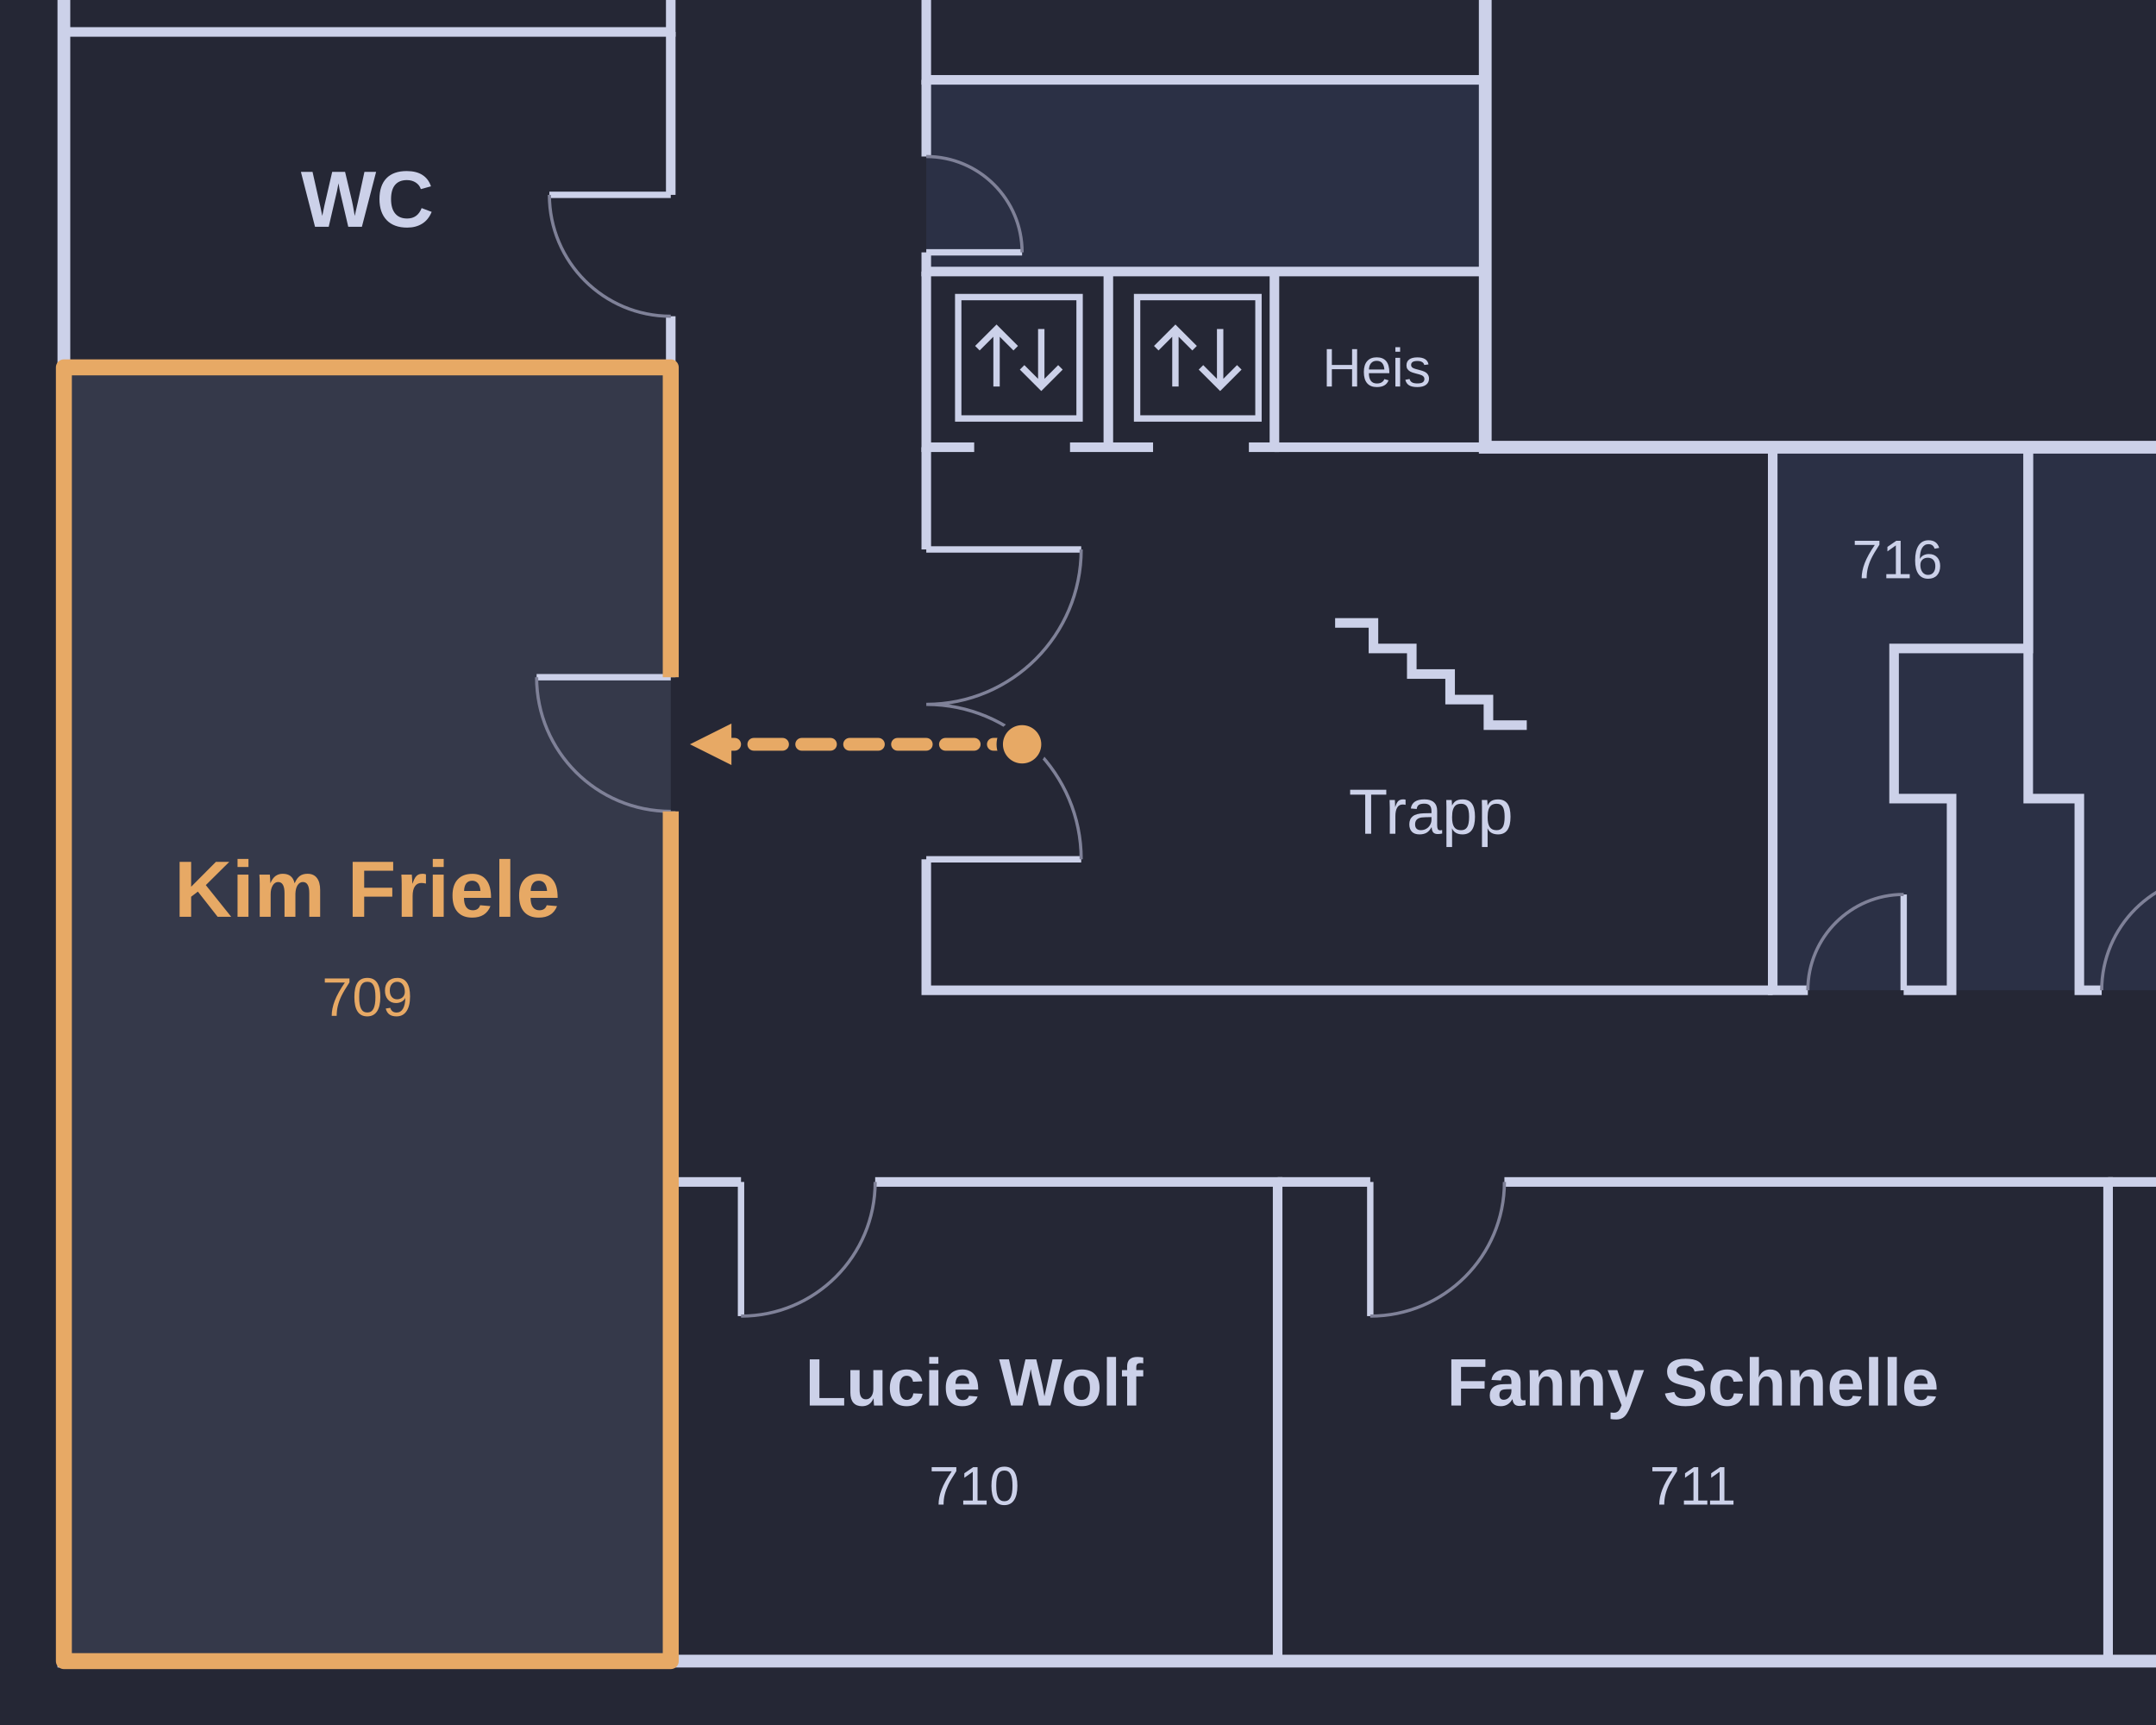
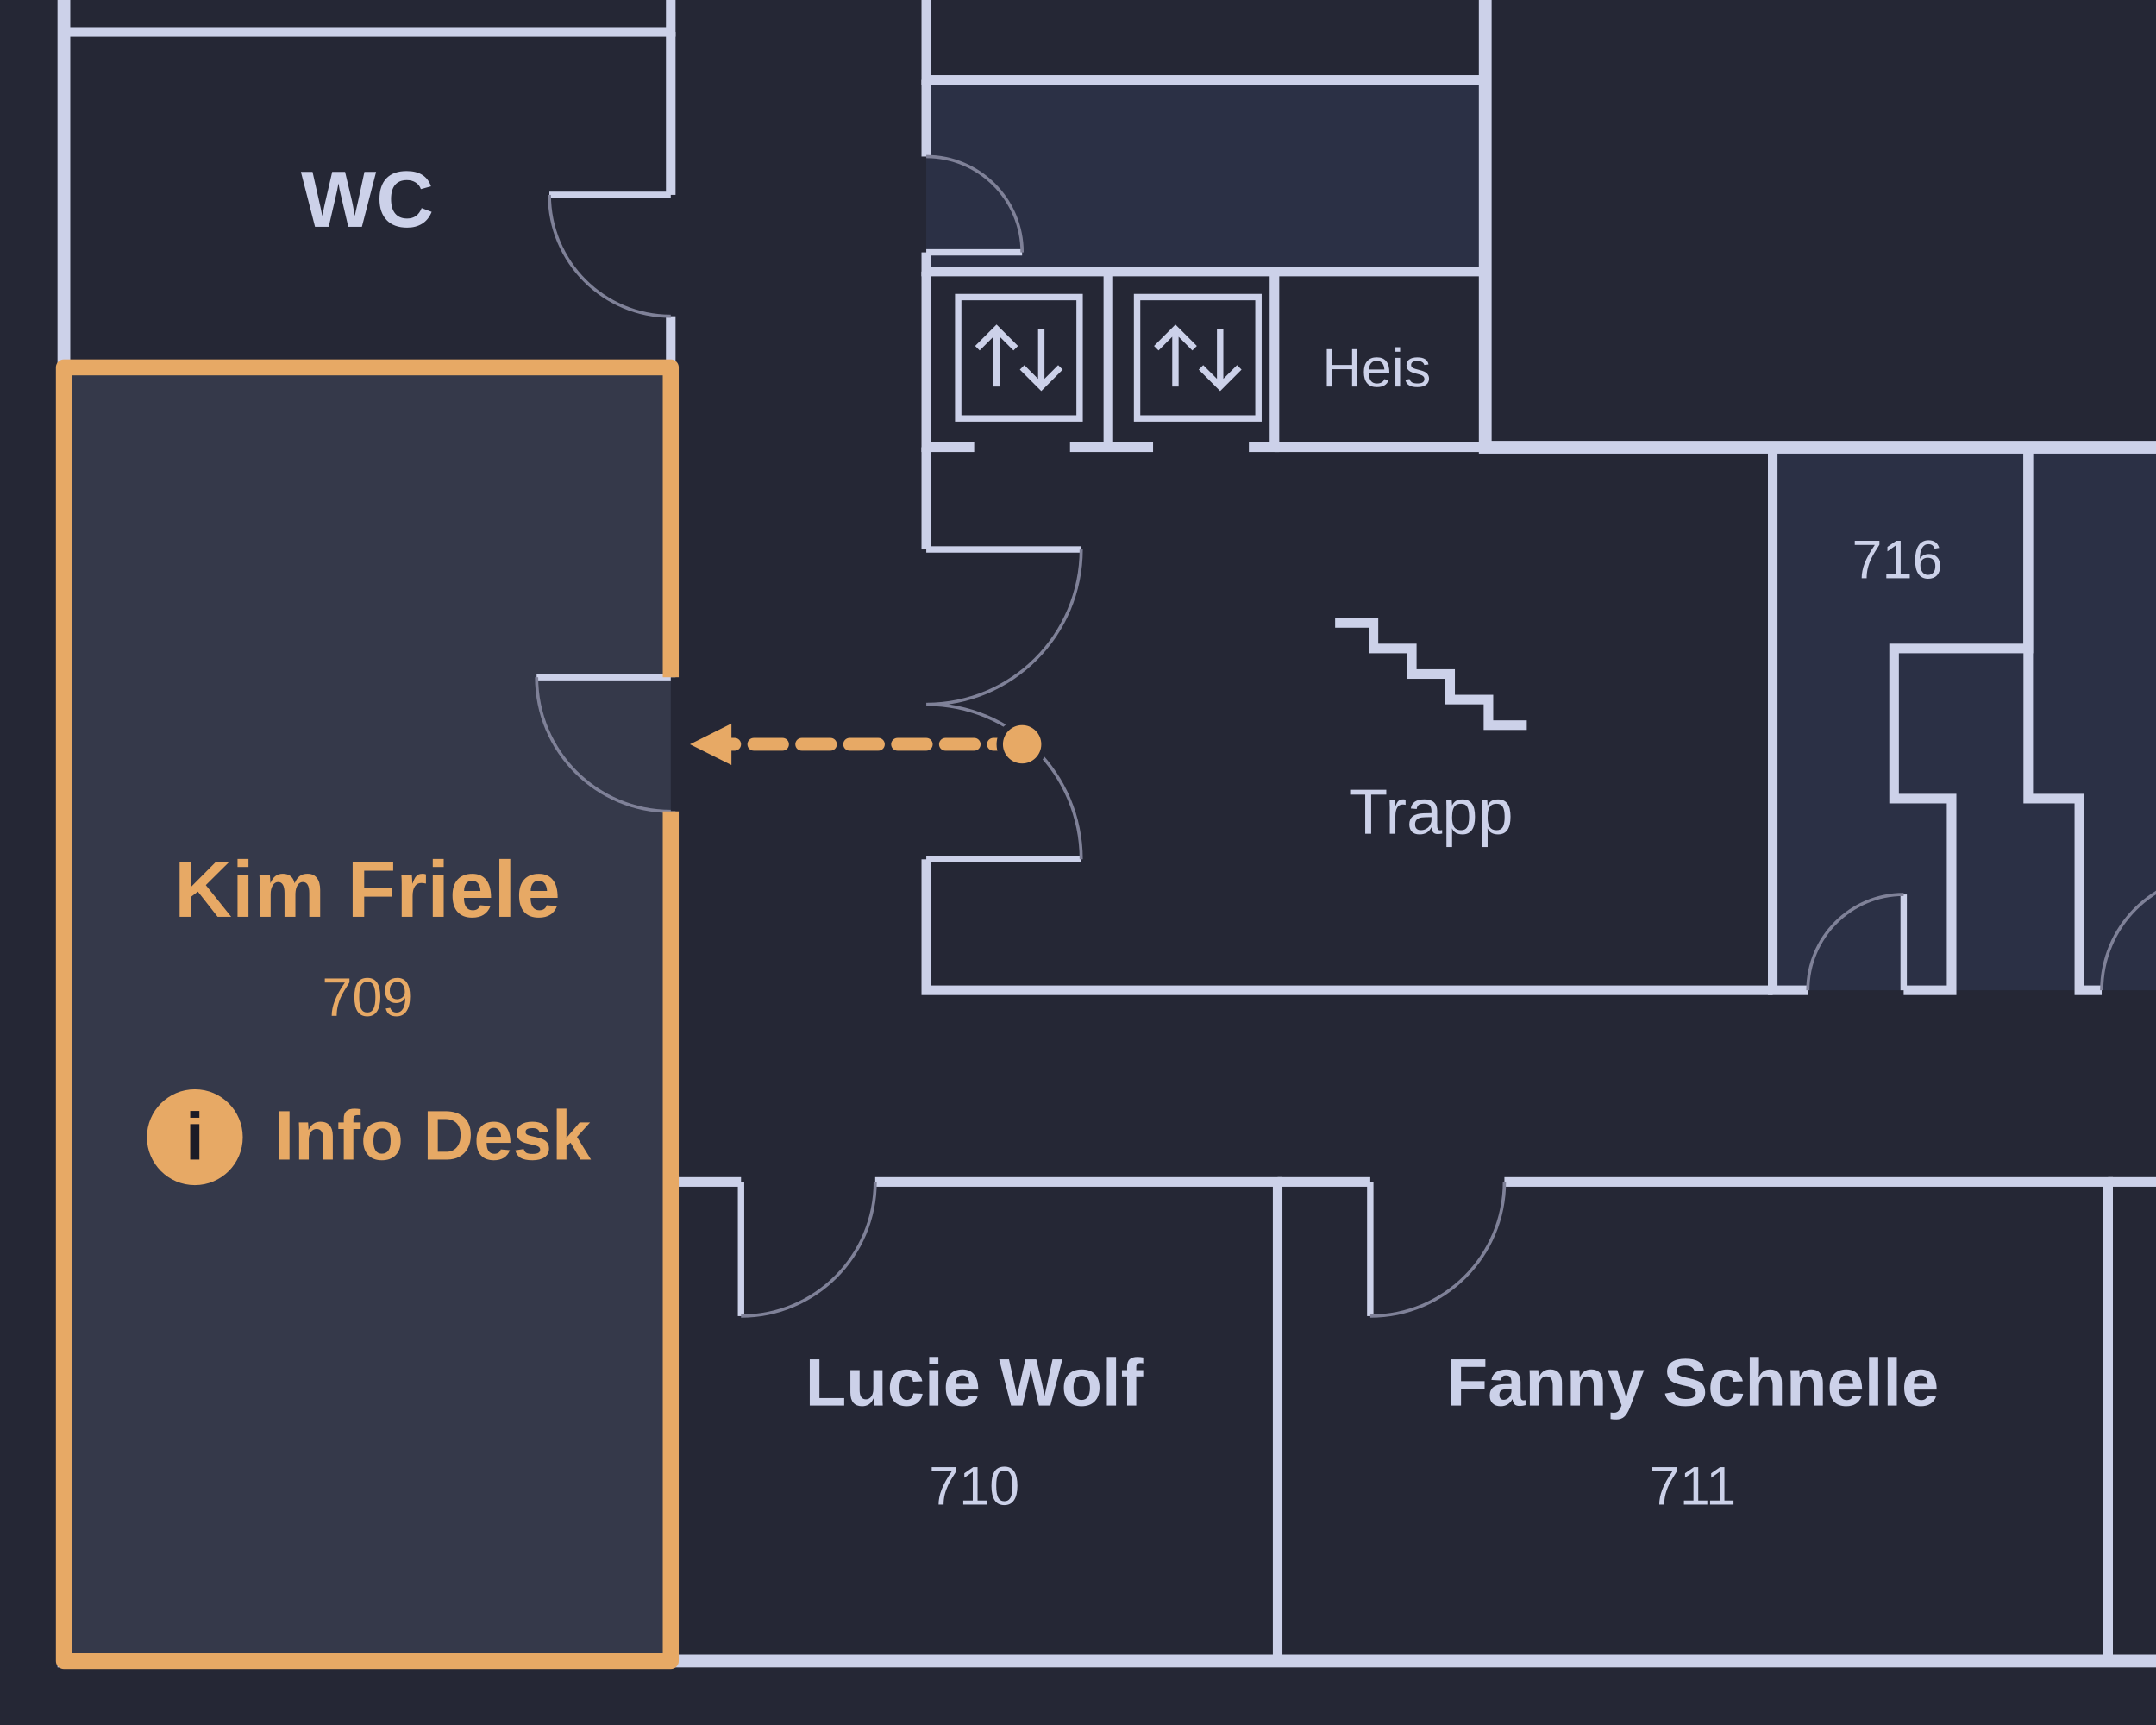
<svg xmlns="http://www.w3.org/2000/svg" xmlns:xlink="http://www.w3.org/1999/xlink" width="675" height="540" viewBox="0 110 675 540" role="img" aria-labelledby="room-709-map-title room-709-map-description" lang="nb">
  <defs>
    <g id="room-709-stair-symbol" fill="none" stroke="#ccd1e9" stroke-width="3">
      <path d="M 0,0 H 12 V 8 H 24 V 16 H 36 V 24 H 48 V 32 H 60" />
    </g>
    <g id="room-709-lift-symbol" fill="none" stroke="#ccd1e9" stroke-width="2">
      <rect width="38" height="38" />
      <path d="M 12,28 V 10 M 6,16 L 12,10 L 18,16                M 26,10 V 28 M 20,22 L 26,28 L 32,22" />
    </g>
    <clipPath id="room-709-map-crop">
      <rect x="0" y="110" width="675" height="540" />
    </clipPath>
    <marker id="room-709-route-arrow" markerUnits="userSpaceOnUse" markerWidth="13" markerHeight="13" viewBox="0 0 13 13" refX="12" refY="6.5" orient="auto">
      <path d="M 0,0 L 13,6.5 L 0,13 Z" fill="#e7a965" />
    </marker>
  </defs>
  <rect x="0" y="110" width="675" height="540" fill="#252735" />
  <g clip-path="url(#room-709-map-crop)">
    <g font-family="Arial, Helvetica, sans-serif" fill="#ccd1e9" transform="translate(-30 -340)">
      <g id="room-709-service-room-fills" fill="#2B3045">
        <rect x="585" y="590" width="160" height="170" />
        <rect x="320" y="475" width="175" height="60" />
      </g>
      <g id="room-709-emergency-stairwell-fills" fill="#35394a">
        <rect x="320" y="110" width="175" height="80" />
        <rect x="1000" y="590" width="150" height="170" />
      </g>
      <rect id="room-709-destination-fill" x="50" y="565" width="190" height="405" fill="#35394a" />
      <path id="room-709-outer-walls" d="M 50,110 H 495 V 590 H 1150 V 970 H 50 Z" fill="none" stroke="#ccd1e9" stroke-width="4" />
      <g fill="none" stroke="#ccd1e9" stroke-width="3">
        <g id="room-709-room-707" data-room-number="707">
          <path d="M 240,110 V 268 M 240,310 V 460 H 50" />
        </g>
        <g id="room-709-room-706" data-room-number="706">
          <path d="M 495,190 H 320 V 268 M 320,310 V 345 H 495" />
        </g>
        <g id="room-709-room-705" data-room-number="705">
          <path d="M 320,345 V 388 M 320,430 V 475 H 495" />
        </g>
        <g id="room-709-room-710" data-room-number="710">
          <path d="M 240,970 V 820 H 262 M 304,820 H 430 V 970" />
        </g>
        <g id="room-709-room-711" data-room-number="711">
          <path d="M 430,820 H 459 M 501,820 H 690 V 970" />
        </g>
        <g id="room-709-room-712" data-room-number="712">
          <path d="M 690,820 H 810 M 852,820 H 950 V 970" />
        </g>
        <g id="room-709-room-713" data-room-number="713">
          <path d="M 950,820 H 978 M 1020,820 H 1150" />
        </g>
        <g id="room-709-room-714" data-room-number="714">
          <path d="M 745,590 V 760 H 793 M 835,760 H 1000 V 590" />
        </g>
        <g id="room-709-room-716" data-room-number="716">
          <path d="M 585,590 V 760 H 596 M 626,760 H 641 V 700                  H 623 V 653 H 665 V 590" />
        </g>
        <g id="room-709-room-709" data-room-number="709">
          <path d="M 240,565 V 662 M 240,704 V 820" />
        </g>
        <g id="room-709-wc-area">
          <path d="M 240,460 V 511 M 240,549 V 565 H 50" />
        </g>
        <g id="room-709-unlabelled-areas">
          <path d="M 320,475 V 499 M 320,529 V 535 H 495" />
          <path d="M 665,590 V 700 H 681 V 760 H 688 M 724,760 H 745" />
        </g>
        <g id="room-709-main-stairwell">
          <path d="M 429,590 H 585 M 320,590 V 622                  M 320,719 V 760 H 585" />
        </g>
        <g id="room-709-lift-area">
          <path d="M 320,535 V 590 H 335 M 365,590 H 391                  M 421,590 H 429 V 535 M 377,535 V 590" />
        </g>
        <g id="room-709-upper-stairwell">
          <path d="M 320,110 V 145 M 320,179 V 190" />
        </g>
        <g id="room-709-right-stairwell">
          <path d="M 1000,760 H 1079 M 1121,760 H 1150" />
        </g>
      </g>
      <g id="room-709-doors" fill="none">
        <g id="room-709-door-707" transform="translate(240 268) rotate(90)">
          <path d="M 0,0 V 42" stroke="#ccd1e9" stroke-width="2" />
          <path d="M 0,42 A 42,42 0 0 0 42,0" stroke="#7f8198" stroke-width="1" />
        </g>
        <g id="room-709-door-706" transform="translate(320 310) rotate(-90)">
          <path d="M 0,0 V 42" stroke="#ccd1e9" stroke-width="2" />
          <path d="M 0,42 A 42,42 0 0 0 42,0" stroke="#7f8198" stroke-width="1" />
        </g>
        <g id="room-709-door-705" transform="translate(320 430) rotate(-90)">
          <path d="M 0,0 V 42" stroke="#ccd1e9" stroke-width="2" />
          <path d="M 0,42 A 42,42 0 0 0 42,0" stroke="#7f8198" stroke-width="1" />
        </g>
        <g id="room-709-door-709-upper" transform="translate(240 662) rotate(90)">
          <path d="M 0,0 V 42" stroke="#ccd1e9" stroke-width="2" />
          <path d="M 0,42 A 42,42 0 0 0 42,0" stroke="#7f8198" stroke-width="1" />
        </g>
        <g id="room-709-door-wc" transform="translate(240 511) rotate(90)">
          <path d="M 0,0 V 38" stroke="#ccd1e9" stroke-width="2" />
          <path d="M 0,38 A 38,38 0 0 0 38,0" stroke="#7f8198" stroke-width="1" />
        </g>
        <g id="room-709-door-710" transform="translate(262 820) rotate(0)">
          <path d="M 0,0 V 42" stroke="#ccd1e9" stroke-width="2" />
          <path d="M 0,42 A 42,42 0 0 0 42,0" stroke="#7f8198" stroke-width="1" />
        </g>
        <g id="room-709-door-711" transform="translate(459 820) rotate(0)">
          <path d="M 0,0 V 42" stroke="#ccd1e9" stroke-width="2" />
          <path d="M 0,42 A 42,42 0 0 0 42,0" stroke="#7f8198" stroke-width="1" />
        </g>
        <g id="room-709-door-712" transform="translate(810 820) rotate(0)">
          <path d="M 0,0 V 42" stroke="#ccd1e9" stroke-width="2" />
          <path d="M 0,42 A 42,42 0 0 0 42,0" stroke="#7f8198" stroke-width="1" />
        </g>
        <g id="room-709-door-713" transform="translate(978 820) rotate(0)">
          <path d="M 0,0 V 42" stroke="#ccd1e9" stroke-width="2" />
          <path d="M 0,42 A 42,42 0 0 0 42,0" stroke="#7f8198" stroke-width="1" />
        </g>
        <g id="room-709-door-714-left" transform="translate(835 760) rotate(180)">
          <path d="M 0,0 V 42" stroke="#ccd1e9" stroke-width="2" />
          <path d="M 0,42 A 42,42 0 0 0 42,0" stroke="#7f8198" stroke-width="1" />
        </g>
        <g id="room-709-door-716" transform="translate(626 760) rotate(180)">
          <path d="M 0,0 V 30" stroke="#ccd1e9" stroke-width="2" />
          <path d="M 0,30 A 30,30 0 0 0 30,0" stroke="#7f8198" stroke-width="1" />
        </g>
        <g id="room-709-door-service-by-714" transform="translate(724 760) rotate(180)">
          <path d="M 0,0 V 36" stroke="#ccd1e9" stroke-width="2" />
          <path d="M 0,36 A 36,36 0 0 0 36,0" stroke="#7f8198" stroke-width="1" />
        </g>
        <g id="room-709-door-service-by-705" transform="translate(320 529) rotate(-90)">
          <path d="M 0,0 V 30" stroke="#ccd1e9" stroke-width="2" />
          <path d="M 0,30 A 30,30 0 0 0 30,0" stroke="#7f8198" stroke-width="1" />
        </g>
        <g id="room-709-door-upper-emergency" transform="translate(320 179) rotate(-90)">
          <path d="M 0,0 V 34" stroke="#ccd1e9" stroke-width="2" />
          <path d="M 0,34 A 34,34 0 0 0 34,0" stroke="#7f8198" stroke-width="1" />
        </g>
        <g id="room-709-door-right-emergency" transform="translate(1121 760) rotate(180)">
          <path d="M 0,0 V 42" stroke="#ccd1e9" stroke-width="2" />
          <path d="M 0,42 A 42,42 0 0 0 42,0" stroke="#7f8198" stroke-width="1" />
        </g>
        <g id="room-709-main-stairwell-double-door">
          <path d="M 320,622 H 368.5 M 320,719 H 368.5" stroke="#ccd1e9" stroke-width="2" />
          <path d="M 368.5,622 A 48.5,48.5 0 0 1 320,670.5 M 368.5,719 A 48.5,48.5 0 0 0 320,670.5" stroke="#7f8198" stroke-width="1" />
        </g>
      </g>
      <path id="room-709-destination-outline" d="M 240,662 V 565 H 50 V 970 H 240 V 704" fill="none" stroke="#e7a965" stroke-width="5" stroke-linejoin="round" />
      <g id="room-709-room-labels" font-size="21" text-anchor="middle" fill="#ccd1e9">
        <g id="room-709-label-707">
          <text x="145" y="266" font-weight="bold">
            <tspan x="145" dy="0">Torborg</tspan>
            <tspan x="145" dy="27">Nedraas</tspan>
          </text>
          <text x="145" y="324" font-size="17">707</text>
        </g>
        <g id="room-709-label-706">
          <text x="408" y="247" font-weight="bold">
            <tspan x="408" dy="0">Marie</tspan>
            <tspan x="408" dy="27">Monsen</tspan>
          </text>
          <text x="408" y="305" font-size="17">706</text>
        </g>
        <g id="room-709-label-705">
          <text x="408" y="385" font-weight="bold">
            <tspan x="408" dy="0">Amalie</tspan>
            <tspan x="408" dy="27">Hansen</tspan>
          </text>
          <text x="408" y="443" font-size="17">705</text>
        </g>
        <g id="room-709-label-709" fill="#e7a965" font-size="25">
          <text x="145" y="737" font-weight="bold">
            <tspan x="145" dy="0">Kim Friele</tspan>
          </text>
          <text x="145" y="768" font-size="17">709</text>
        </g>
+         <g id="room-709-info-desk" font-size="22" font-weight="bold">
+           <circle cx="91" cy="806" r="15" fill="#e7a965" />
+           <text x="91" y="813" fill="#1a1b26" text-anchor="middle" font-size="21">i</text>
+           <text x="116" y="813" fill="#e7a965" text-anchor="start">Info Desk</text>
+         </g>
        <g id="room-709-label-710">
          <text x="335" y="890" font-weight="bold">
            <tspan x="335" dy="0">Lucie Wolf</tspan>
          </text>
          <text x="335" y="921" font-size="17">710</text>
        </g>
        <g id="room-709-label-711">
          <text x="560" y="890" font-weight="bold">
            <tspan x="560" dy="0">Fanny Schnelle</tspan>
          </text>
          <text x="560" y="921" font-size="17">711</text>
        </g>
        <g id="room-709-label-712">
          <text x="820" y="890" font-weight="bold">
            <tspan x="820" dy="0">Amalie Skram</tspan>
          </text>
          <text x="820" y="921" font-size="17">712</text>
        </g>
        <g id="room-709-label-713">
          <text x="1050" y="890" font-weight="bold">
            <tspan x="1050" dy="0">Anne Gullestad</tspan>
          </text>
          <text x="1050" y="921" font-size="17">713</text>
        </g>
        <g id="room-709-label-714">
          <text x="873" y="671" font-weight="bold">
            <tspan x="873" dy="0">Valborg Platou</tspan>
          </text>
          <text x="873" y="702" font-size="17">714</text>
        </g>
        <text id="room-709-label-716" x="624" y="631" font-size="17" fill="#ccd1e9">716</text>
        <text id="room-709-label-wc" x="145" y="521" font-size="25" font-weight="bold">WC</text>
      </g>
      <g id="room-709-stairs-and-lifts" font-size="20" text-anchor="middle">
        <g id="room-709-upper-emergency-exit" opacity="0.55">
          <use xlink:href="#room-709-stair-symbol" x="379" y="121" />
          <text x="408" y="179" font-size="17">Nødutgang</text>
        </g>
        <use xlink:href="#room-709-lift-symbol" x="330" y="543" />
        <use xlink:href="#room-709-lift-symbol" x="386" y="543" />
        <text x="461" y="571" font-size="17">Heis</text>
        <use xlink:href="#room-709-stair-symbol" x="448" y="645" />
        <text x="478" y="711">Trapp</text>
        <g id="room-709-right-emergency-exit" opacity="0.55">
          <use xlink:href="#room-709-stair-symbol" x="1045" y="625" />
          <text x="1075" y="698" font-size="17">Nødutgang</text>
        </g>
      </g>
      <g id="room-709-route" fill="none" stroke-linejoin="round" stroke-linecap="round">
        <path d="M 350,683 H 247" stroke="#252735" stroke-width="8" />
        <path d="M 350,683 H 247" stroke="#e7a965" stroke-width="4" stroke-dasharray="9 6" marker-end="url(#room-709-route-arrow)" />
        <circle cx="350" cy="683" r="7" fill="#e7a965" stroke="#252735" stroke-width="2" />
      </g>
    </g>
  </g>
</svg>
